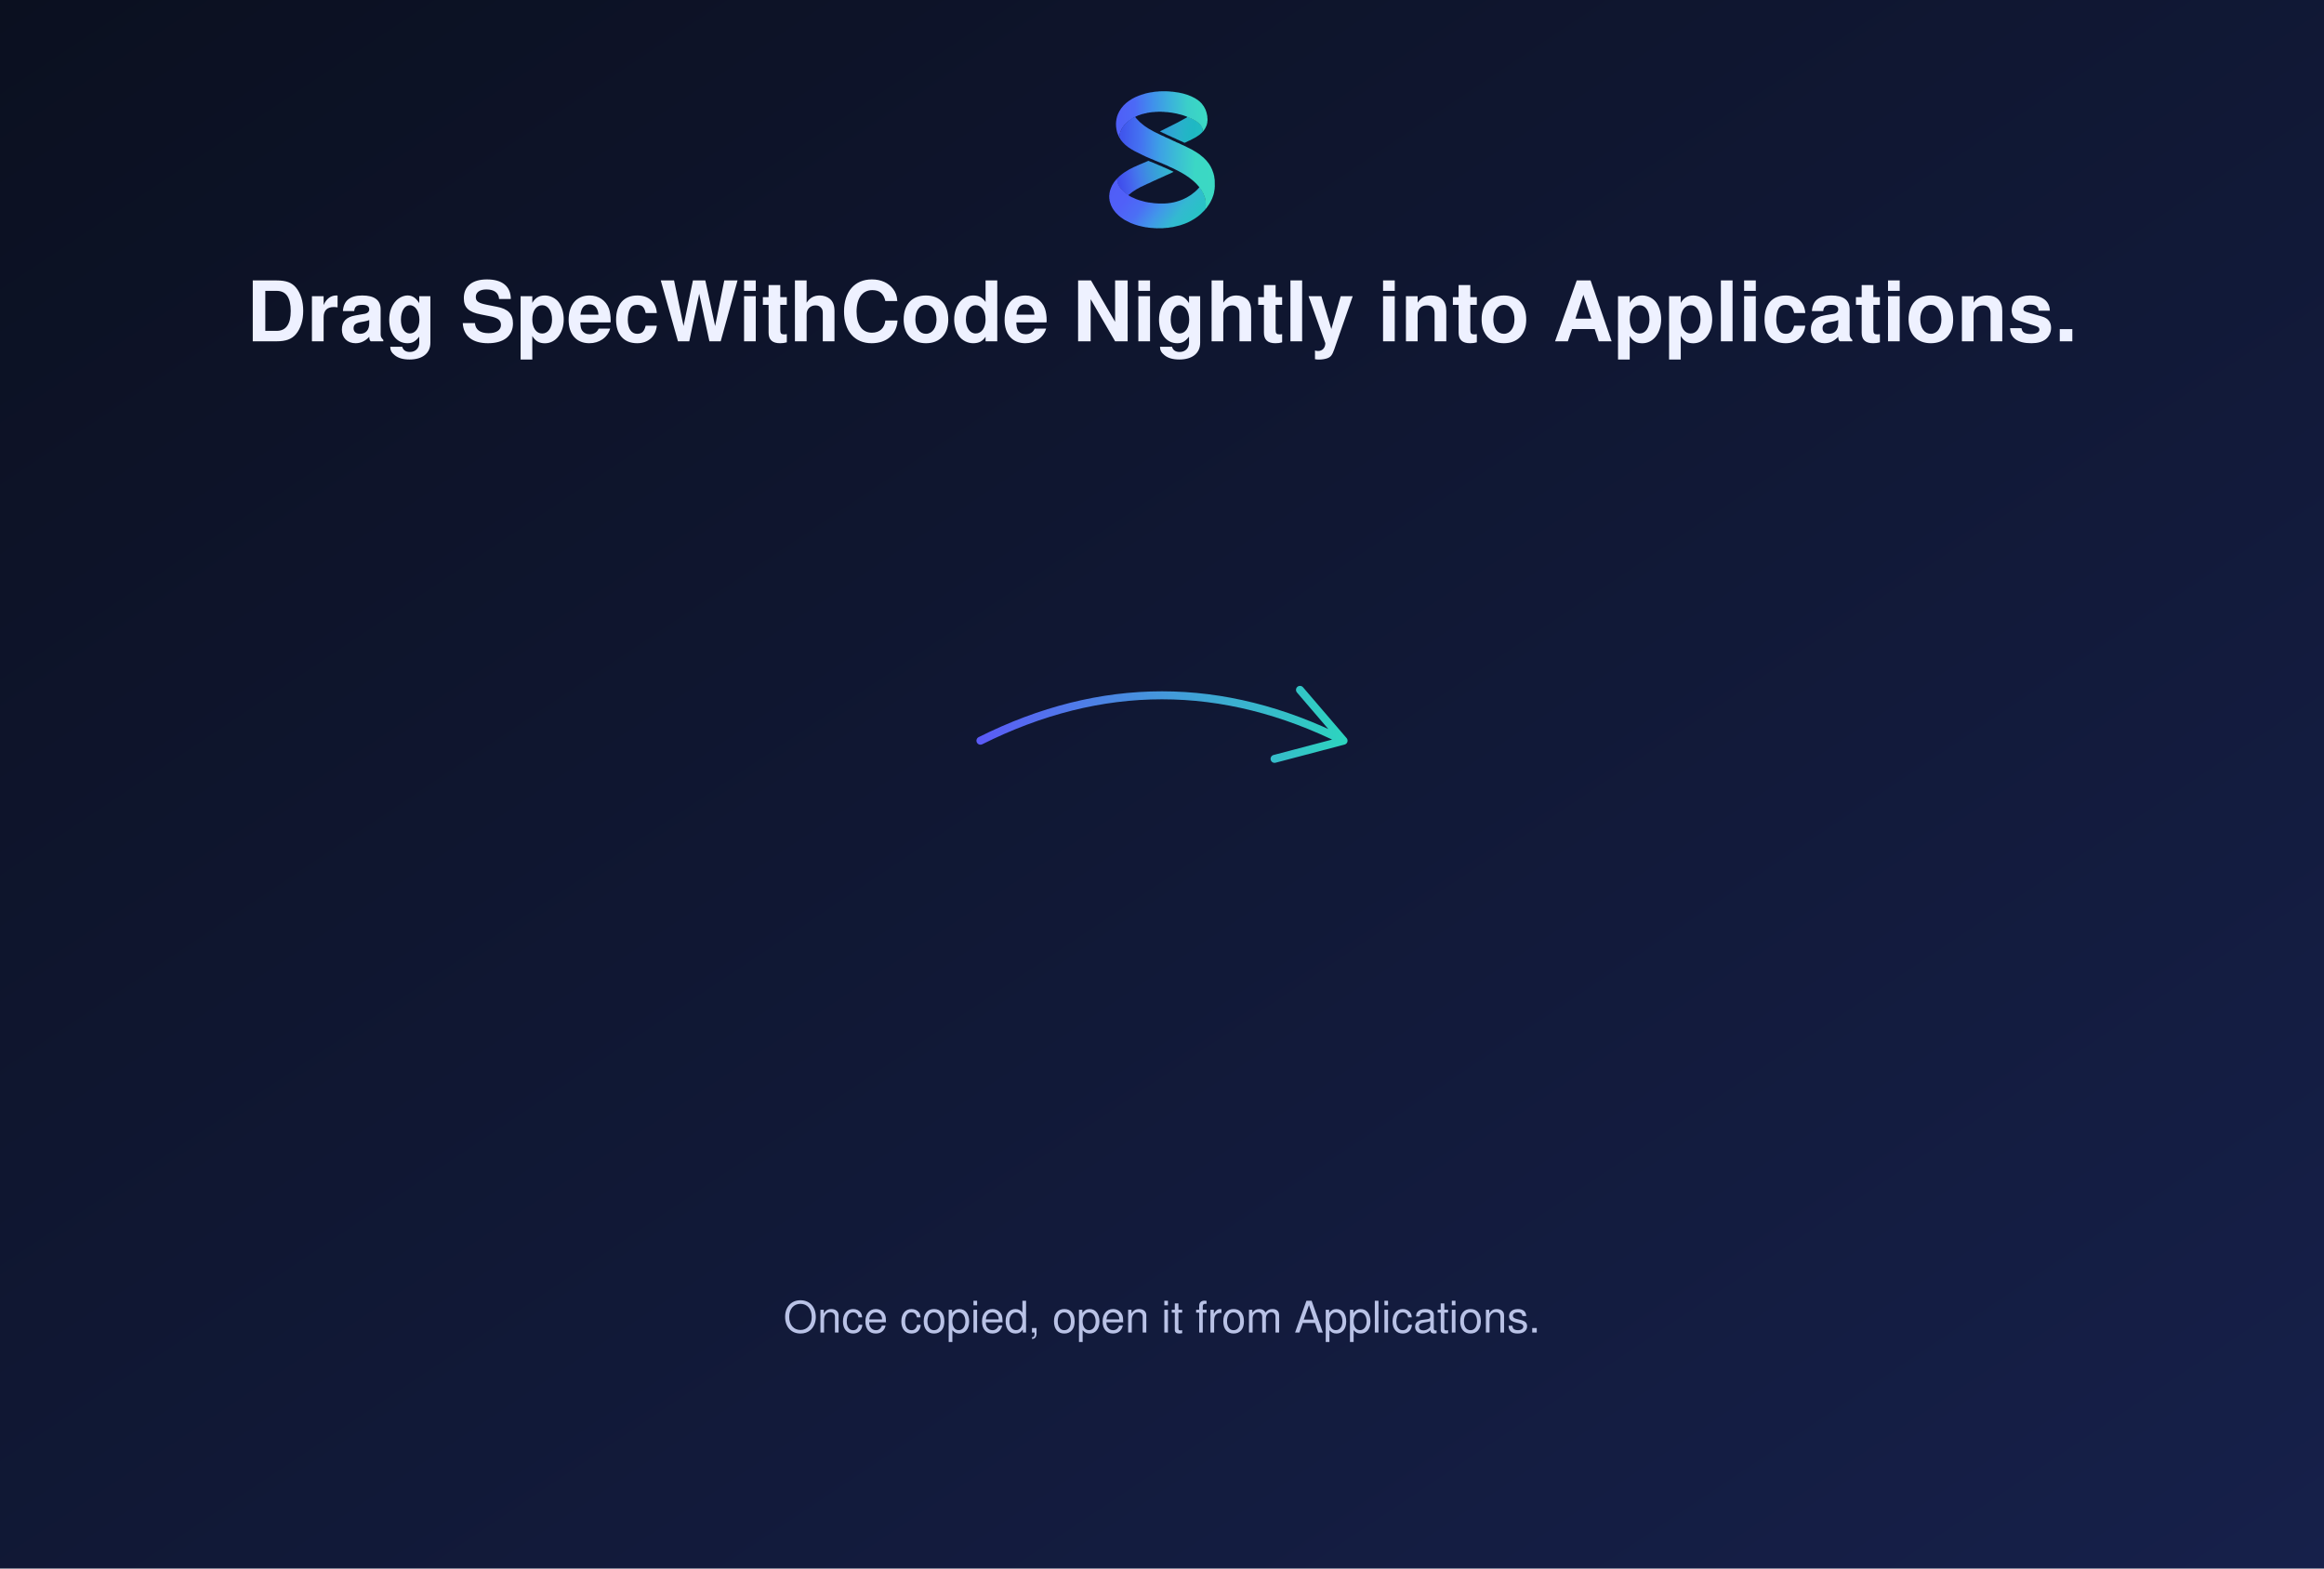
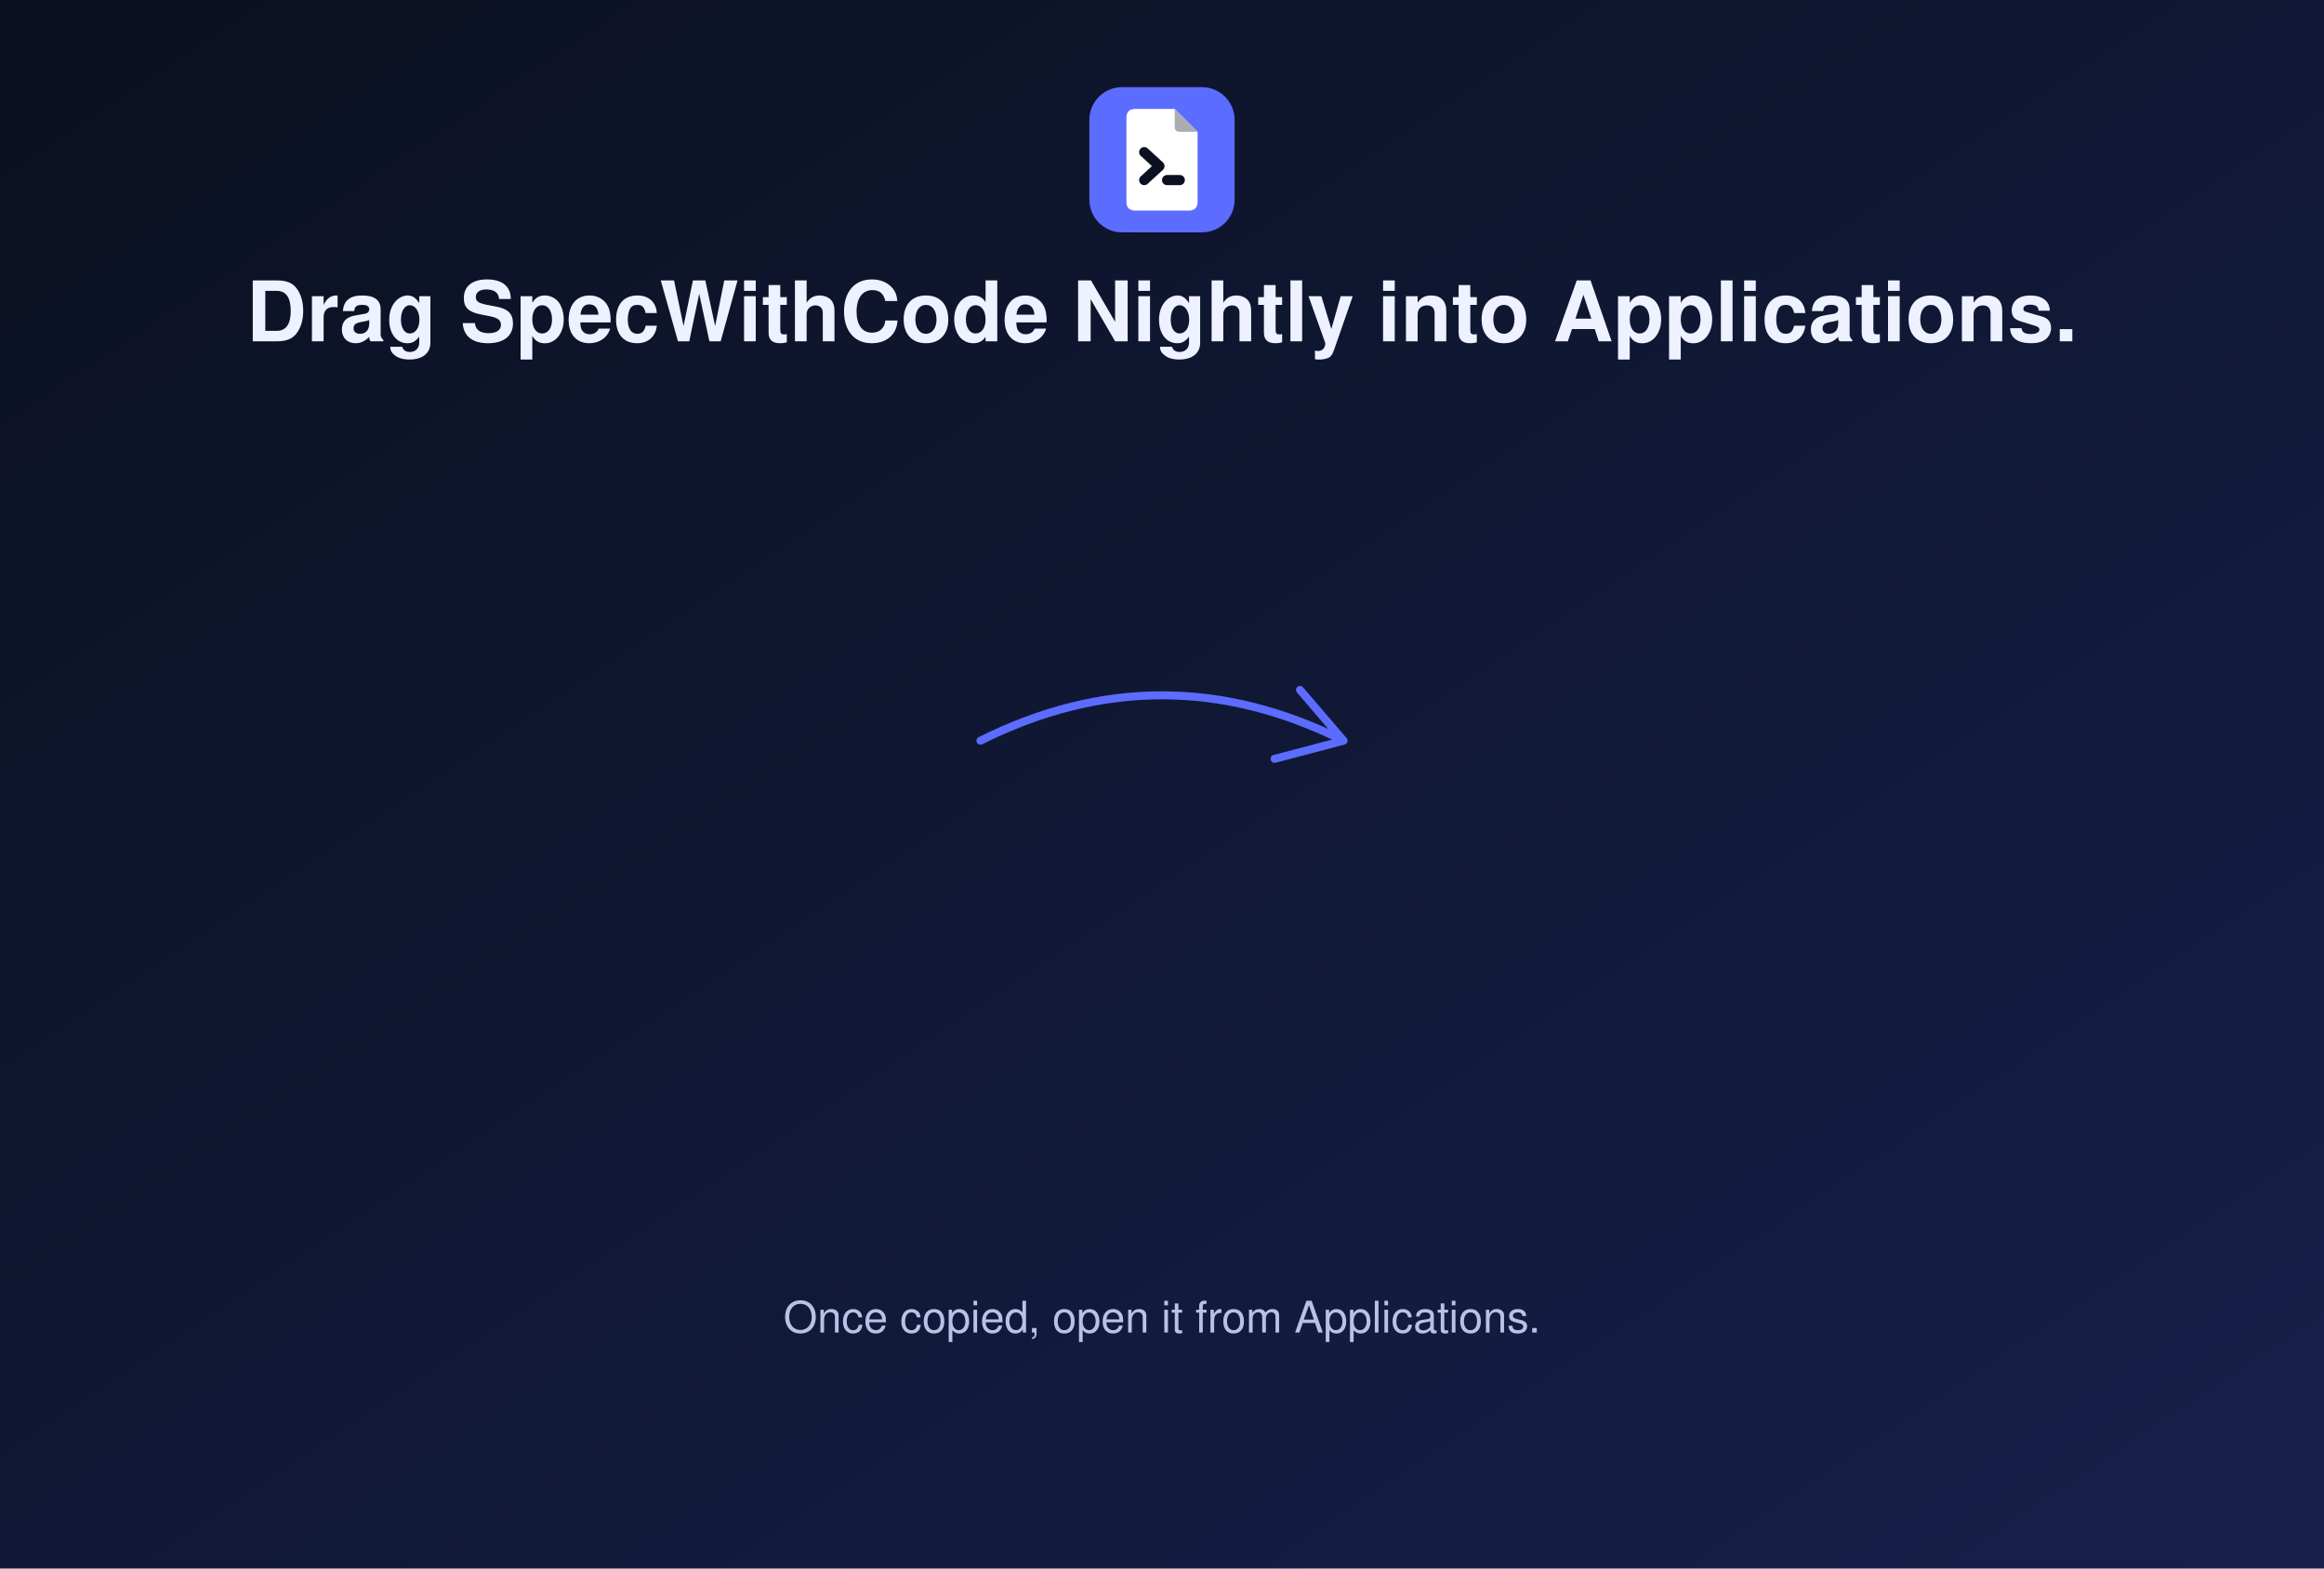
<svg xmlns="http://www.w3.org/2000/svg" width="1280" height="864" viewBox="0 0 640 432">
  <defs>
    <linearGradient id="canvas" x2="1" y2="1">
      <stop stop-color="#0b1020" />
      <stop offset="1" stop-color="#16204a" />
    </linearGradient>
-     <linearGradient id="arrow" x1="270" y1="0" x2="370" y2="0" gradientUnits="userSpaceOnUse">
-       <stop stop-color="#5b5bf7" />
-       <stop offset="1" stop-color="#2dd4bf" />
-     </linearGradient>
  </defs>
  <rect width="640" height="432" fill="url(#canvas)" />
-   <svg x="300" y="24" width="40" height="40" viewBox="89.8 83.6 332.8 332.8">
-     <defs>
-       <linearGradient id="g0" gradientUnits="userSpaceOnUse" x1="152.9" y1="134.3" x2="355.6" y2="126.6">
-         <stop offset="0.00" stop-color="#4f5ff8" />
-         <stop offset="0.20" stop-color="#4c69f6" />
-         <stop offset="0.40" stop-color="#408fec" />
-         <stop offset="0.60" stop-color="#3bb1dc" />
-         <stop offset="0.80" stop-color="#3bcfc9" />
-         <stop offset="1.00" stop-color="#3bd9c3" />
-       </linearGradient>
-       <linearGradient id="g1" gradientUnits="userSpaceOnUse" x1="164.3" y1="236.8" x2="375.1" y2="242.1">
-         <stop offset="0.00" stop-color="#4056ed" />
-         <stop offset="0.20" stop-color="#4473f1" />
-         <stop offset="0.40" stop-color="#3d9fe6" />
-         <stop offset="0.60" stop-color="#3bbed4" />
-         <stop offset="0.80" stop-color="#3bd7c5" />
-         <stop offset="1.00" stop-color="#3bd9c3" />
-       </linearGradient>
-       <linearGradient id="g2" gradientUnits="userSpaceOnUse" x1="260.4" y1="175.7" x2="345.9" y2="187.4">
-         <stop offset="0.00" stop-color="#2e9ed7" />
-         <stop offset="0.20" stop-color="#2ea5d3" />
-         <stop offset="0.40" stop-color="#2aafcd" />
-         <stop offset="0.60" stop-color="#23b5c7" />
-         <stop offset="0.80" stop-color="#1eb8c3" />
-         <stop offset="1.00" stop-color="#20bcc2" />
-       </linearGradient>
-       <linearGradient id="g3" gradientUnits="userSpaceOnUse" x1="156.3" y1="297.6" x2="272.8" y2="276.7">
-         <stop offset="0.00" stop-color="#3f4dec" />
-         <stop offset="0.20" stop-color="#4560ee" />
-         <stop offset="0.40" stop-color="#437aeb" />
-         <stop offset="0.60" stop-color="#3c92df" />
-         <stop offset="0.80" stop-color="#36a5d7" />
-         <stop offset="1.00" stop-color="#33b6ce" />
-       </linearGradient>
-       <linearGradient id="g4" gradientUnits="userSpaceOnUse" x1="152.7" y1="301.0" x2="314.4" y2="412.8">
-         <stop offset="0.00" stop-color="#505ef7" />
-         <stop offset="0.20" stop-color="#5060f8" />
-         <stop offset="0.40" stop-color="#4b6ff5" />
-         <stop offset="0.60" stop-color="#4197e9" />
-         <stop offset="0.80" stop-color="#33b9d1" />
-         <stop offset="1.00" stop-color="#28c3c5" />
-       </linearGradient>
-     </defs>
-     <path fill="url(#g2)" fill-rule="evenodd" d="M349.8 185.5 349.2 183.2 349.2 179.8 347.5 174.5 345.0 170.5 340.5 165.8 335.2 161.8 329.5 158.2 323.5 155.2 323.0 155.2 322.0 154.5 315.0 151.8 314.2 151.8 313.5 152.8 292.2 164.5 251.8 184.8 251.8 185.2 260.5 189.5 261.0 189.5 264.8 191.5 265.2 191.5 268.0 193.0 276.8 196.8 279.5 198.2 288.2 202.0 291.5 203.8 292.0 203.8 307.5 211.0 309.0 210.8 319.2 205.8 319.8 205.8 333.5 198.5 341.8 193.0 346.2 189.2Z" />
-     <path fill="url(#g3)" fill-rule="evenodd" d="M282.5 277.5 278.2 275.2 277.8 275.2 268.5 270.8 257.8 266.2 256.0 265.2 249.0 262.5 242.5 259.5 240.8 259.0 237.8 257.5 228.0 253.8 226.8 253.0 224.8 252.5 206.8 260.2 205.0 260.8 202.8 262.0 200.5 262.8 197.8 264.2 191.2 267.0 181.0 272.2 169.2 279.5 164.8 282.8 159.0 287.5 153.0 293.5 153.8 300.8 154.5 303.8 156.2 308.0 158.8 312.2 162.5 317.2 167.2 322.2 171.0 325.5 177.2 330.0 178.0 331.0 178.8 331.5 179.8 331.5 179.2 331.0 188.2 323.8 197.5 317.8 208.0 312.0 208.5 312.0 209.0 311.5 209.5 311.5 223.2 304.8 223.8 304.8 239.8 297.2 240.2 297.2 250.2 292.5 252.5 291.8 255.2 290.2 255.8 290.2 265.8 285.5 271.2 283.2 282.2 278.0Z" />
-     <path fill="url(#g0)" fill-rule="evenodd" d="M358.2 141.8 355.8 134.8 352.2 128.0 347.2 121.2 342.5 116.5 337.8 112.8 331.5 108.8 323.5 104.8 314.5 101.2 304.5 98.2 294.2 96.0 286.8 95.0 286.5 94.8 285.0 94.8 284.8 94.5 282.8 94.5 282.5 94.2 278.2 94.0 278.0 93.8 275.2 93.8 275.0 93.5 272.0 93.5 271.8 93.2 267.0 93.2 266.8 93.0 249.0 93.2 248.8 93.5 240.8 94.0 240.5 94.2 236.8 94.5 236.5 94.8 229.0 95.8 218.8 98.0 211.0 100.5 210.2 100.5 209.5 101.0 208.8 101.0 208.0 101.5 204.0 102.8 195.2 106.5 188.0 110.2 179.8 115.5 174.0 120.0 168.2 125.5 162.5 132.5 158.5 138.8 155.2 145.5 153.2 151.2 151.8 157.2 151.2 162.0 151.0 162.2 151.0 164.8 150.8 165.0 150.8 171.8 151.0 172.0 151.0 175.2 151.2 175.5 151.8 180.2 153.0 185.8 154.5 190.5 158.0 198.2 158.5 198.2 159.0 196.2 159.2 192.0 161.0 186.0 164.2 179.0 166.8 175.0 170.2 170.5 175.5 165.0 180.8 160.5 190.5 154.0 193.0 153.0 195.5 151.2 202.2 148.2 210.2 145.5 215.8 144.2 216.8 143.8 217.8 143.8 224.0 142.2 225.2 142.2 228.5 141.5 230.2 141.5 230.5 141.2 232.2 141.2 232.5 141.0 234.5 141.0 234.8 140.8 240.5 140.5 240.8 140.2 246.2 140.2 246.5 140.0 255.5 140.0 255.8 140.2 261.2 140.2 261.5 140.5 270.2 141.0 270.5 141.2 277.8 142.0 289.8 144.2 304.8 148.2 314.0 151.5 314.2 152.0 315.2 152.5 316.8 152.8 318.5 153.8 321.5 154.8 322.5 155.5 323.0 155.5 329.0 158.5 334.8 162.0 340.0 166.0 343.8 169.8 346.0 172.8 348.0 176.8 349.0 180.2 349.0 183.8 349.5 185.8 352.2 182.5 355.2 178.0 358.5 171.0 360.0 165.0 360.2 161.0 360.5 160.8 360.5 155.2 360.2 155.0 360.0 150.0Z" />
-     <path fill="url(#g4)" fill-rule="evenodd" d="M135.8 327.2 135.5 331.5 135.2 331.8 135.5 339.5 135.8 339.8 136.0 343.0 136.8 346.5 139.5 354.5 142.8 361.0 145.5 365.2 150.0 371.0 156.8 377.8 162.2 382.2 170.5 387.8 184.2 394.8 194.0 398.5 202.2 401.0 211.5 403.2 219.5 404.8 221.0 404.8 221.2 405.0 222.8 405.0 226.5 405.8 228.5 405.8 228.8 406.0 231.0 406.0 231.2 406.2 237.5 406.5 237.8 406.8 242.2 406.8 242.5 407.0 260.0 406.8 260.2 406.5 263.8 406.5 264.0 406.2 271.2 405.8 271.5 405.5 273.2 405.5 273.5 405.2 281.2 404.2 297.8 400.2 308.5 396.5 315.0 393.8 322.5 390.0 330.2 385.5 337.5 380.5 343.8 375.5 354.0 365.5 356.0 363.0 356.0 360.2 356.5 359.0 356.5 357.0 356.8 356.8 356.8 347.5 356.5 347.2 356.5 345.0 355.2 338.5 352.2 329.8 349.0 323.0 344.8 316.2 342.0 313.0 337.2 318.2 332.2 323.0 322.2 330.8 312.8 336.5 304.0 340.8 297.8 343.2 289.2 346.0 283.2 347.5 275.2 349.0 274.0 349.0 273.8 349.2 270.0 349.5 269.8 349.8 264.0 350.0 263.8 350.2 246.8 350.2 246.5 350.0 242.8 350.0 242.5 349.8 237.2 349.5 237.0 349.2 235.0 349.2 234.8 349.0 227.8 348.2 227.5 348.0 226.2 348.0 218.2 346.5 203.5 342.5 196.5 340.0 189.0 336.5 188.5 336.5 183.2 333.8 178.5 330.8 177.8 329.8 172.8 326.2 167.8 322.0 162.8 316.8 159.0 311.8 156.5 307.5 154.5 302.5 153.8 298.5 153.8 296.0 153.5 295.8 153.2 293.2 150.0 296.8 146.5 301.2 142.0 308.5 138.8 315.8 137.0 321.2Z" />
-     <path fill="url(#g1)" fill-rule="evenodd" d="M177.5 162.5 172.2 167.5 166.0 175.2 161.8 183.0 160.0 187.8 159.0 191.5 158.8 195.8 158.0 198.2 162.0 204.8 166.5 210.2 171.2 215.0 178.2 220.8 185.8 225.8 193.5 230.2 213.5 240.2 214.0 240.2 218.5 242.5 231.2 248.0 234.2 249.0 240.2 251.8 257.5 258.8 259.2 259.8 261.0 260.2 263.2 261.5 265.5 262.2 276.5 267.5 277.0 267.5 292.2 275.0 302.8 280.8 310.5 285.5 318.5 291.0 325.2 296.2 331.8 302.0 335.8 306.0 341.5 312.5 341.8 313.8 344.5 316.8 346.5 319.8 351.0 328.0 354.5 337.2 356.2 345.5 356.5 356.2 356.2 356.5 356.2 358.5 355.8 359.8 355.8 363.2 357.8 361.0 364.0 352.2 367.2 346.8 371.0 339.0 374.0 330.8 375.5 325.0 376.2 319.8 376.5 319.5 376.8 315.5 377.0 315.2 377.0 312.0 377.2 311.8 377.0 296.2 376.8 296.0 376.8 294.0 376.5 293.8 375.8 287.8 374.0 280.8 371.0 272.5 367.8 265.8 363.8 259.2 357.2 251.0 351.2 245.0 342.0 237.5 334.5 232.5 323.8 226.2 304.2 216.5 303.8 216.5 294.0 211.8 289.0 209.8 286.2 208.2 283.5 207.2 271.0 201.2 264.5 198.5 259.8 196.0 256.0 194.5 238.2 185.8 225.2 178.5 215.5 172.0 206.0 164.2 198.0 156.0 195.2 152.5 195.0 151.8 195.5 151.2 194.8 151.2 192.5 152.8 192.0 152.8 187.5 155.2 182.2 158.8Z" />
+   <svg x="300" y="24" width="40" height="40" viewBox="0 0 64 64">
+     <rect width="64" height="64" rx="14.4" fill="#5B6CFF" />
+     <g transform="translate(4 4) scale(0.56)">
+       <path fill="#FFFFFF" d="M29 10H60L78 28V83Q78 90 71 90H29Q22 90 22 83V17Q22 10 29 10Z" />
+       <path fill="#AAACB2" d="M60 10V24Q60 28 64 28H78Z" />
+       <path fill="#0B1020" d="M38.703 41.051L50.703 52.051A4 4 0 0 1 50.703 57.949L38.703 68.949A4 4 0 0 1 33.297 63.051L42.080 55L33.297 46.949A4 4 0 0 1 38.703 41.051ZM54 62H64A4 4 0 0 1 64 70H54A4 4 0 0 1 54 62Z" />
+     </g>
  </svg>
  <text x="320" y="94" fill="#eef1ff" font-family="Helvetica" font-size="23" font-weight="700" text-anchor="middle">Drag SpecWithCode Nightly into Applications.</text>
-   <path d="M270 204Q320 179 370 204M358 190L370 204L351 209" stroke="url(#arrow)" stroke-width="2.2" fill="none" stroke-linecap="round" stroke-linejoin="round" />
+   <path d="M270 204Q320 179 370 204M358 190L370 204L351 209" stroke="#5B6CFF" stroke-width="2.2" fill="none" stroke-linecap="round" stroke-linejoin="round" />
  <text x="320" y="367" fill="#b9c2e6" font-family="Helvetica" font-size="12" text-anchor="middle">Once copied, open it from Applications.</text>
</svg>
